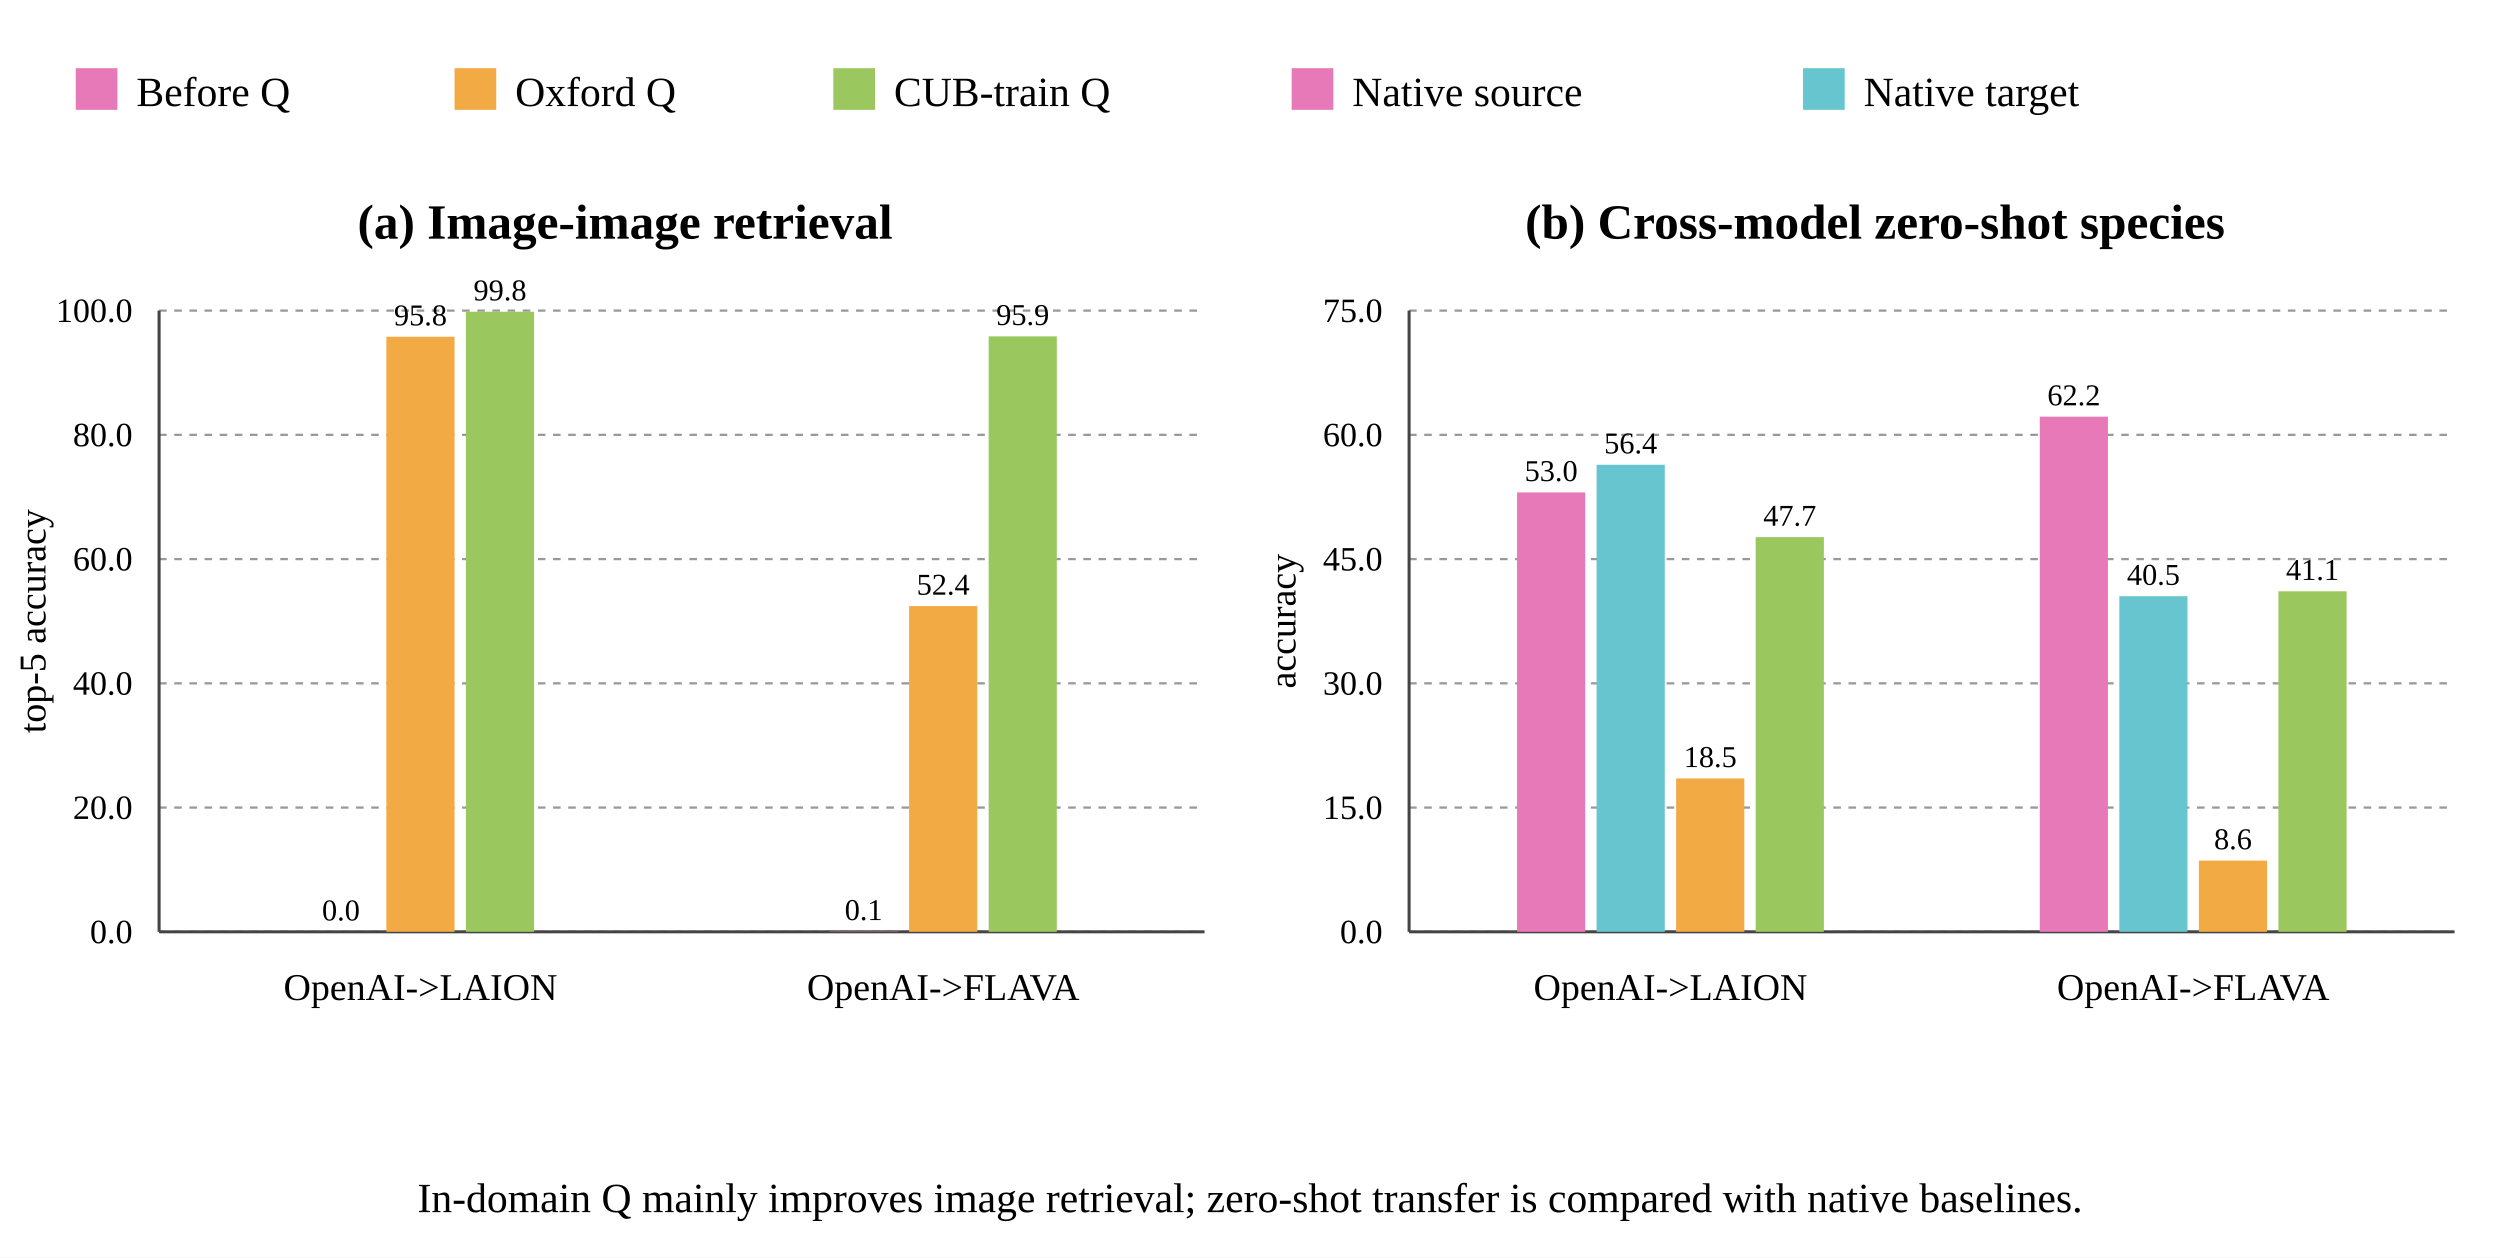
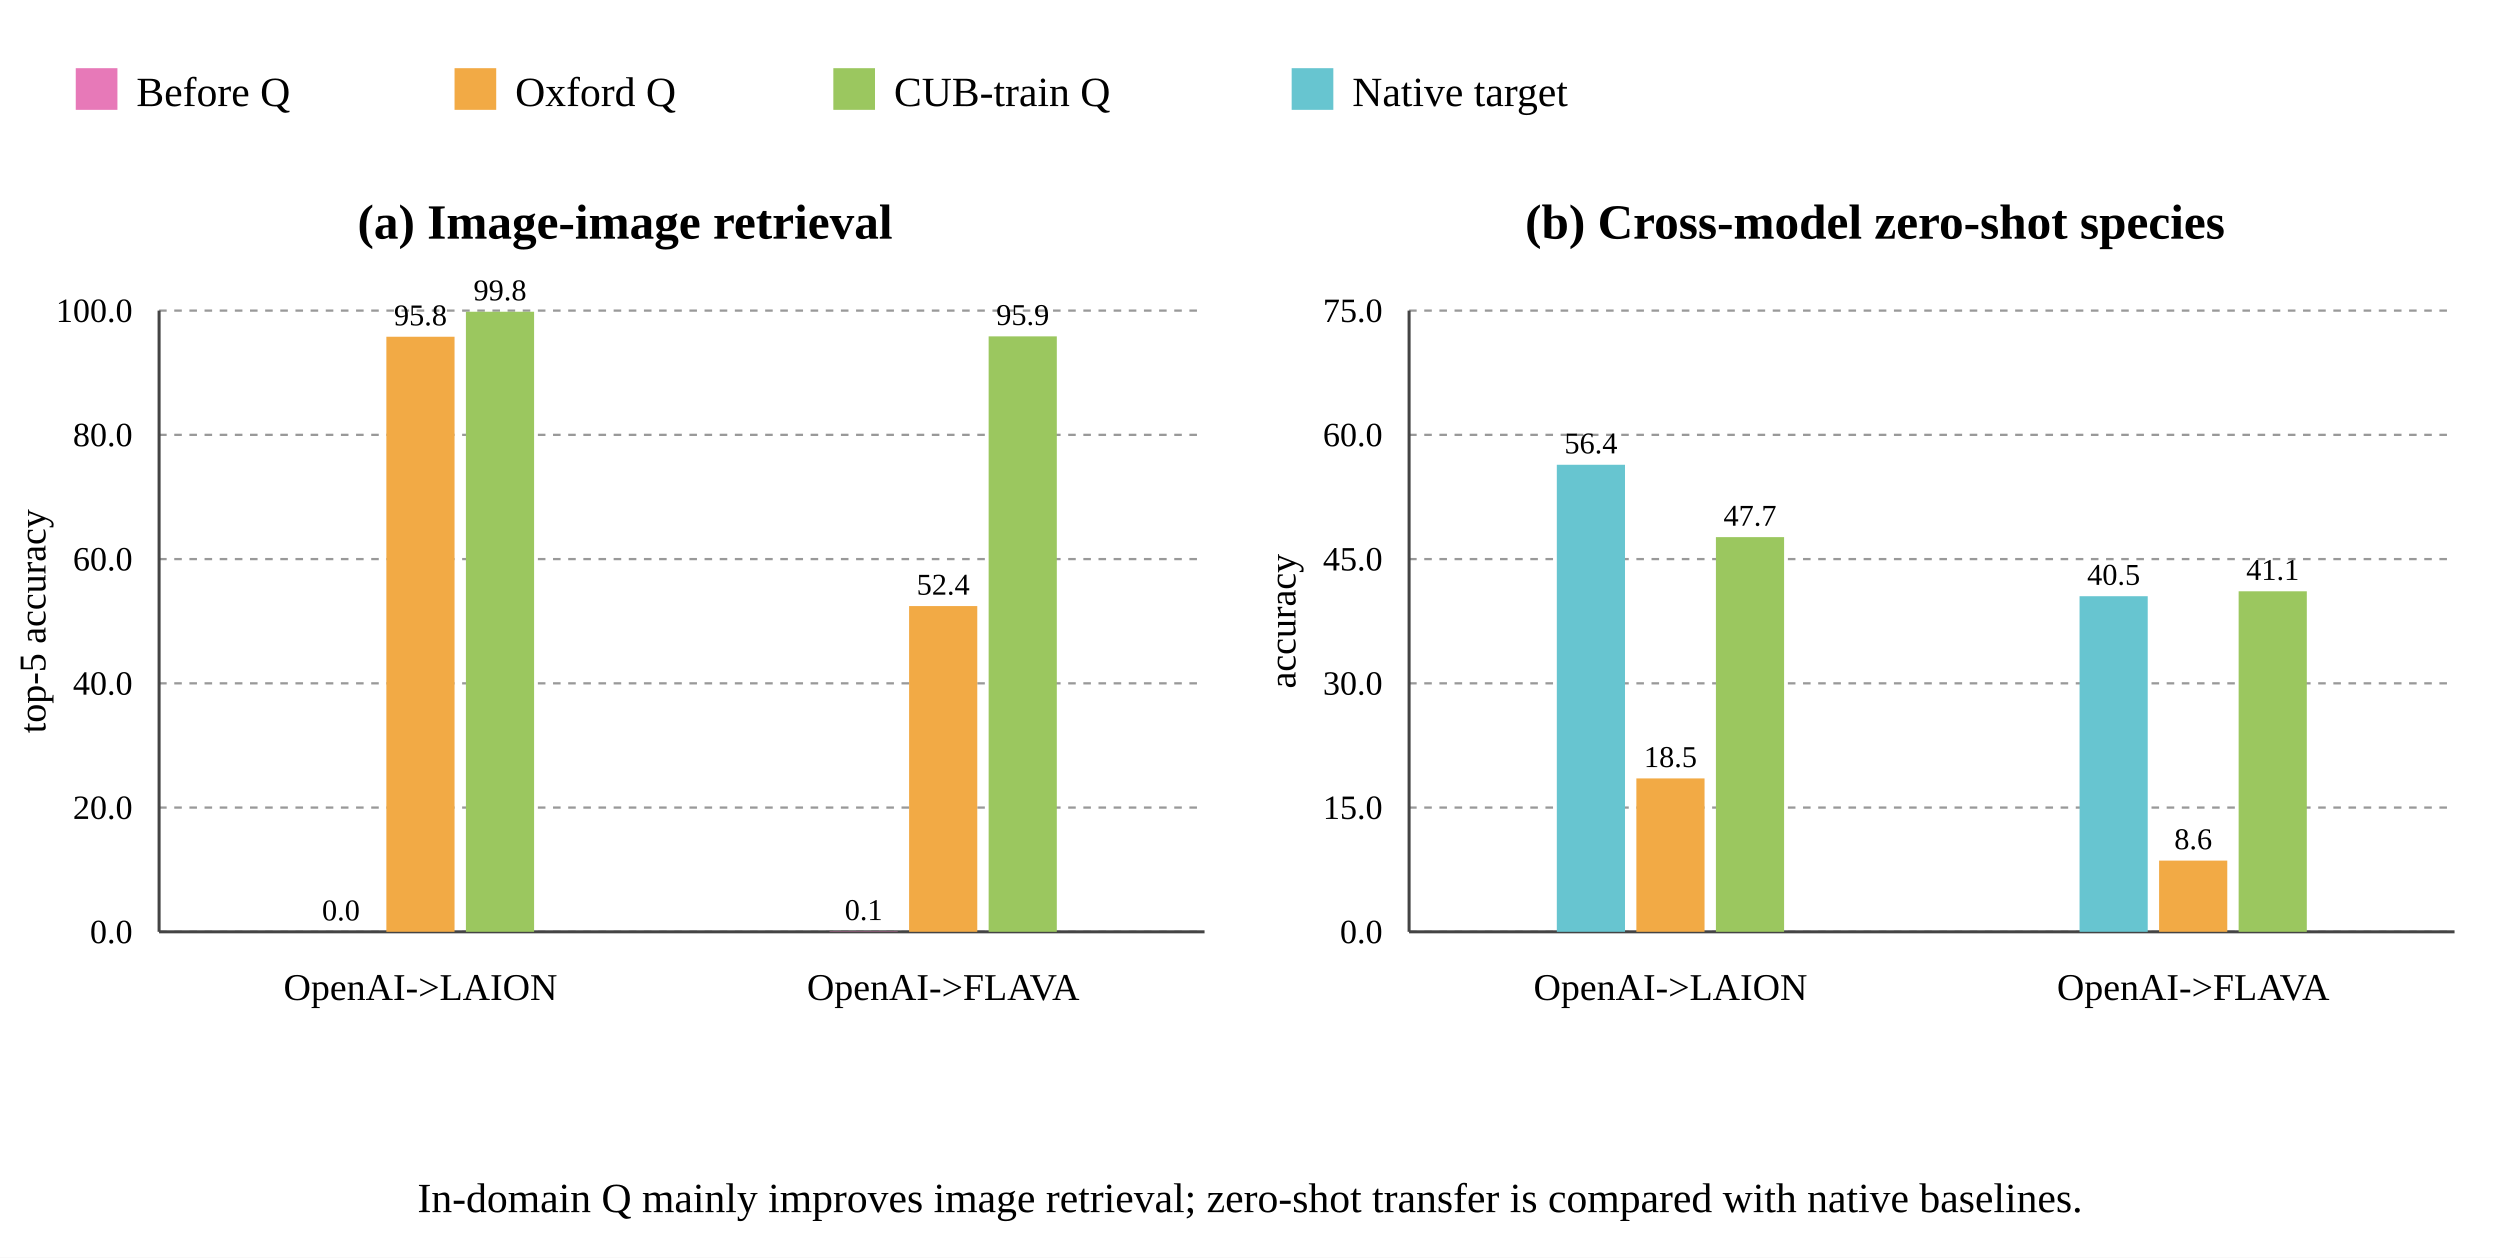
<svg xmlns="http://www.w3.org/2000/svg" width="660" height="332" viewBox="0 0 660 332">
  <rect width="100%" height="100%" fill="white" />
  <rect x="20" y="18" width="11" height="11" fill="#e779b8" />
  <text x="36" y="28" font-size="11" font-family="Times New Roman, serif">Before Q</text>
  <rect x="120" y="18" width="11" height="11" fill="#f2aa45" />
  <text x="136" y="28" font-size="11" font-family="Times New Roman, serif">Oxford Q</text>
  <rect x="220" y="18" width="11" height="11" fill="#9bc75f" />
  <text x="236" y="28" font-size="11" font-family="Times New Roman, serif">CUB-train Q</text>
-   <rect x="341" y="18" width="11" height="11" fill="#e779b8" />
-   <text x="357" y="28" font-size="11" font-family="Times New Roman, serif">Native source</text>
-   <rect x="476" y="18" width="11" height="11" fill="#67c5d0" />
-   <text x="492" y="28" font-size="11" font-family="Times New Roman, serif">Native target</text>
+   <rect x="341" y="18" width="11" height="11" fill="#67c5d0" />
+   <text x="357" y="28" font-size="11" font-family="Times New Roman, serif">Native target</text>
  <text x="165.0" y="63" text-anchor="middle" font-size="13" font-weight="600" font-family="Times New Roman, serif">(a) Image-image retrieval</text>
  <line x1="42" y1="246.0" x2="318" y2="246.0" stroke="#999" stroke-width="0.6" stroke-dasharray="2 2" />
  <text x="35" y="249.0" text-anchor="end" font-size="9" font-family="Times New Roman, serif">0.0</text>
  <line x1="42" y1="213.2" x2="318" y2="213.2" stroke="#999" stroke-width="0.6" stroke-dasharray="2 2" />
  <text x="35" y="216.2" text-anchor="end" font-size="9" font-family="Times New Roman, serif">20.0</text>
  <line x1="42" y1="180.4" x2="318" y2="180.4" stroke="#999" stroke-width="0.6" stroke-dasharray="2 2" />
  <text x="35" y="183.4" text-anchor="end" font-size="9" font-family="Times New Roman, serif">40.0</text>
  <line x1="42" y1="147.6" x2="318" y2="147.6" stroke="#999" stroke-width="0.6" stroke-dasharray="2 2" />
  <text x="35" y="150.6" text-anchor="end" font-size="9" font-family="Times New Roman, serif">60.0</text>
  <line x1="42" y1="114.8" x2="318" y2="114.8" stroke="#999" stroke-width="0.6" stroke-dasharray="2 2" />
  <text x="35" y="117.8" text-anchor="end" font-size="9" font-family="Times New Roman, serif">80.0</text>
  <line x1="42" y1="82.0" x2="318" y2="82.0" stroke="#999" stroke-width="0.6" stroke-dasharray="2 2" />
  <text x="35" y="85.0" text-anchor="end" font-size="9" font-family="Times New Roman, serif">100.0</text>
  <line x1="42" y1="246" x2="318" y2="246" stroke="#444" stroke-width="0.8" />
  <line x1="42" y1="82" x2="42" y2="246" stroke="#444" stroke-width="0.8" />
  <rect x="81.0" y="246.0" width="18.0" height="0.0" fill="#e779b8" />
  <text x="90.0" y="243.0" text-anchor="middle" font-size="8" font-family="Times New Roman, serif">0.0</text>
  <rect x="102.0" y="88.9" width="18.0" height="157.1" fill="#f2aa45" />
  <text x="111.0" y="85.9" text-anchor="middle" font-size="8" font-family="Times New Roman, serif">95.8</text>
  <rect x="123.0" y="82.3" width="18.0" height="163.7" fill="#9bc75f" />
  <text x="132.0" y="79.3" text-anchor="middle" font-size="8" font-family="Times New Roman, serif">99.8</text>
  <text x="111.0" y="264" text-anchor="middle" font-size="10" font-family="Times New Roman, serif">OpenAI-&gt;LAION</text>
  <rect x="219.0" y="245.9" width="18.0" height="0.1" fill="#e779b8" />
  <text x="228.0" y="242.9" text-anchor="middle" font-size="8" font-family="Times New Roman, serif">0.1</text>
  <rect x="240.0" y="160.0" width="18.0" height="86.0" fill="#f2aa45" />
  <text x="249.0" y="157.0" text-anchor="middle" font-size="8" font-family="Times New Roman, serif">52.4</text>
  <rect x="261.0" y="88.8" width="18.0" height="157.2" fill="#9bc75f" />
  <text x="270.0" y="85.8" text-anchor="middle" font-size="8" font-family="Times New Roman, serif">95.9</text>
  <text x="249.0" y="264" text-anchor="middle" font-size="10" font-family="Times New Roman, serif">OpenAI-&gt;FLAVA</text>
  <text x="12" y="164.0" transform="rotate(-90 12 164.0)" text-anchor="middle" font-size="10" font-family="Times New Roman, serif">top-5 accuracy</text>
  <text x="495.0" y="63" text-anchor="middle" font-size="13" font-weight="600" font-family="Times New Roman, serif">(b) Cross-model zero-shot species</text>
  <line x1="372" y1="246.0" x2="648" y2="246.0" stroke="#999" stroke-width="0.6" stroke-dasharray="2 2" />
  <text x="365" y="249.0" text-anchor="end" font-size="9" font-family="Times New Roman, serif">0.0</text>
  <line x1="372" y1="213.2" x2="648" y2="213.2" stroke="#999" stroke-width="0.6" stroke-dasharray="2 2" />
  <text x="365" y="216.2" text-anchor="end" font-size="9" font-family="Times New Roman, serif">15.0</text>
  <line x1="372" y1="180.4" x2="648" y2="180.4" stroke="#999" stroke-width="0.6" stroke-dasharray="2 2" />
  <text x="365" y="183.4" text-anchor="end" font-size="9" font-family="Times New Roman, serif">30.0</text>
  <line x1="372" y1="147.6" x2="648" y2="147.6" stroke="#999" stroke-width="0.6" stroke-dasharray="2 2" />
  <text x="365" y="150.6" text-anchor="end" font-size="9" font-family="Times New Roman, serif">45.0</text>
  <line x1="372" y1="114.8" x2="648" y2="114.8" stroke="#999" stroke-width="0.6" stroke-dasharray="2 2" />
  <text x="365" y="117.8" text-anchor="end" font-size="9" font-family="Times New Roman, serif">60.0</text>
  <line x1="372" y1="82.0" x2="648" y2="82.0" stroke="#999" stroke-width="0.6" stroke-dasharray="2 2" />
  <text x="365" y="85.0" text-anchor="end" font-size="9" font-family="Times New Roman, serif">75.0</text>
  <line x1="372" y1="246" x2="648" y2="246" stroke="#444" stroke-width="0.8" />
  <line x1="372" y1="82" x2="372" y2="246" stroke="#444" stroke-width="0.8" />
-   <rect x="400.5" y="130.0" width="18.0" height="116.0" fill="#e779b8" />
-   <text x="409.5" y="127.0" text-anchor="middle" font-size="8" font-family="Times New Roman, serif">53.0</text>
-   <rect x="421.5" y="122.7" width="18.0" height="123.3" fill="#67c5d0" />
-   <text x="430.5" y="119.7" text-anchor="middle" font-size="8" font-family="Times New Roman, serif">56.4</text>
-   <rect x="442.5" y="205.5" width="18.0" height="40.5" fill="#f2aa45" />
-   <text x="451.5" y="202.5" text-anchor="middle" font-size="8" font-family="Times New Roman, serif">18.5</text>
-   <rect x="463.5" y="141.8" width="18.0" height="104.2" fill="#9bc75f" />
-   <text x="472.5" y="138.8" text-anchor="middle" font-size="8" font-family="Times New Roman, serif">47.7</text>
+   <rect x="411.0" y="122.7" width="18.0" height="123.3" fill="#67c5d0" />
+   <text x="420.0" y="119.7" text-anchor="middle" font-size="8" font-family="Times New Roman, serif">56.4</text>
+   <rect x="432.0" y="205.5" width="18.0" height="40.5" fill="#f2aa45" />
+   <text x="441.0" y="202.5" text-anchor="middle" font-size="8" font-family="Times New Roman, serif">18.5</text>
+   <rect x="453.0" y="141.8" width="18.0" height="104.2" fill="#9bc75f" />
+   <text x="462.0" y="138.8" text-anchor="middle" font-size="8" font-family="Times New Roman, serif">47.7</text>
  <text x="441.0" y="264" text-anchor="middle" font-size="10" font-family="Times New Roman, serif">OpenAI-&gt;LAION</text>
-   <rect x="538.5" y="110.0" width="18.0" height="136.0" fill="#e779b8" />
-   <text x="547.5" y="107.0" text-anchor="middle" font-size="8" font-family="Times New Roman, serif">62.2</text>
-   <rect x="559.5" y="157.4" width="18.0" height="88.6" fill="#67c5d0" />
-   <text x="568.5" y="154.4" text-anchor="middle" font-size="8" font-family="Times New Roman, serif">40.5</text>
-   <rect x="580.5" y="227.2" width="18.0" height="18.8" fill="#f2aa45" />
-   <text x="589.5" y="224.2" text-anchor="middle" font-size="8" font-family="Times New Roman, serif">8.6</text>
-   <rect x="601.5" y="156.1" width="18.0" height="89.9" fill="#9bc75f" />
-   <text x="610.5" y="153.1" text-anchor="middle" font-size="8" font-family="Times New Roman, serif">41.1</text>
+   <rect x="549.0" y="157.4" width="18.0" height="88.6" fill="#67c5d0" />
+   <text x="558.0" y="154.4" text-anchor="middle" font-size="8" font-family="Times New Roman, serif">40.5</text>
+   <rect x="570.0" y="227.2" width="18.0" height="18.8" fill="#f2aa45" />
+   <text x="579.0" y="224.2" text-anchor="middle" font-size="8" font-family="Times New Roman, serif">8.6</text>
+   <rect x="591.0" y="156.1" width="18.0" height="89.9" fill="#9bc75f" />
+   <text x="600.0" y="153.1" text-anchor="middle" font-size="8" font-family="Times New Roman, serif">41.1</text>
  <text x="579.0" y="264" text-anchor="middle" font-size="10" font-family="Times New Roman, serif">OpenAI-&gt;FLAVA</text>
  <text x="342" y="164.0" transform="rotate(-90 342 164.0)" text-anchor="middle" font-size="10" font-family="Times New Roman, serif">accuracy</text>
  <text x="330.0" y="320" text-anchor="middle" font-size="11" font-family="Times New Roman, serif">In-domain Q mainly improves image retrieval; zero-shot transfer is compared with native baselines.</text>
</svg>
